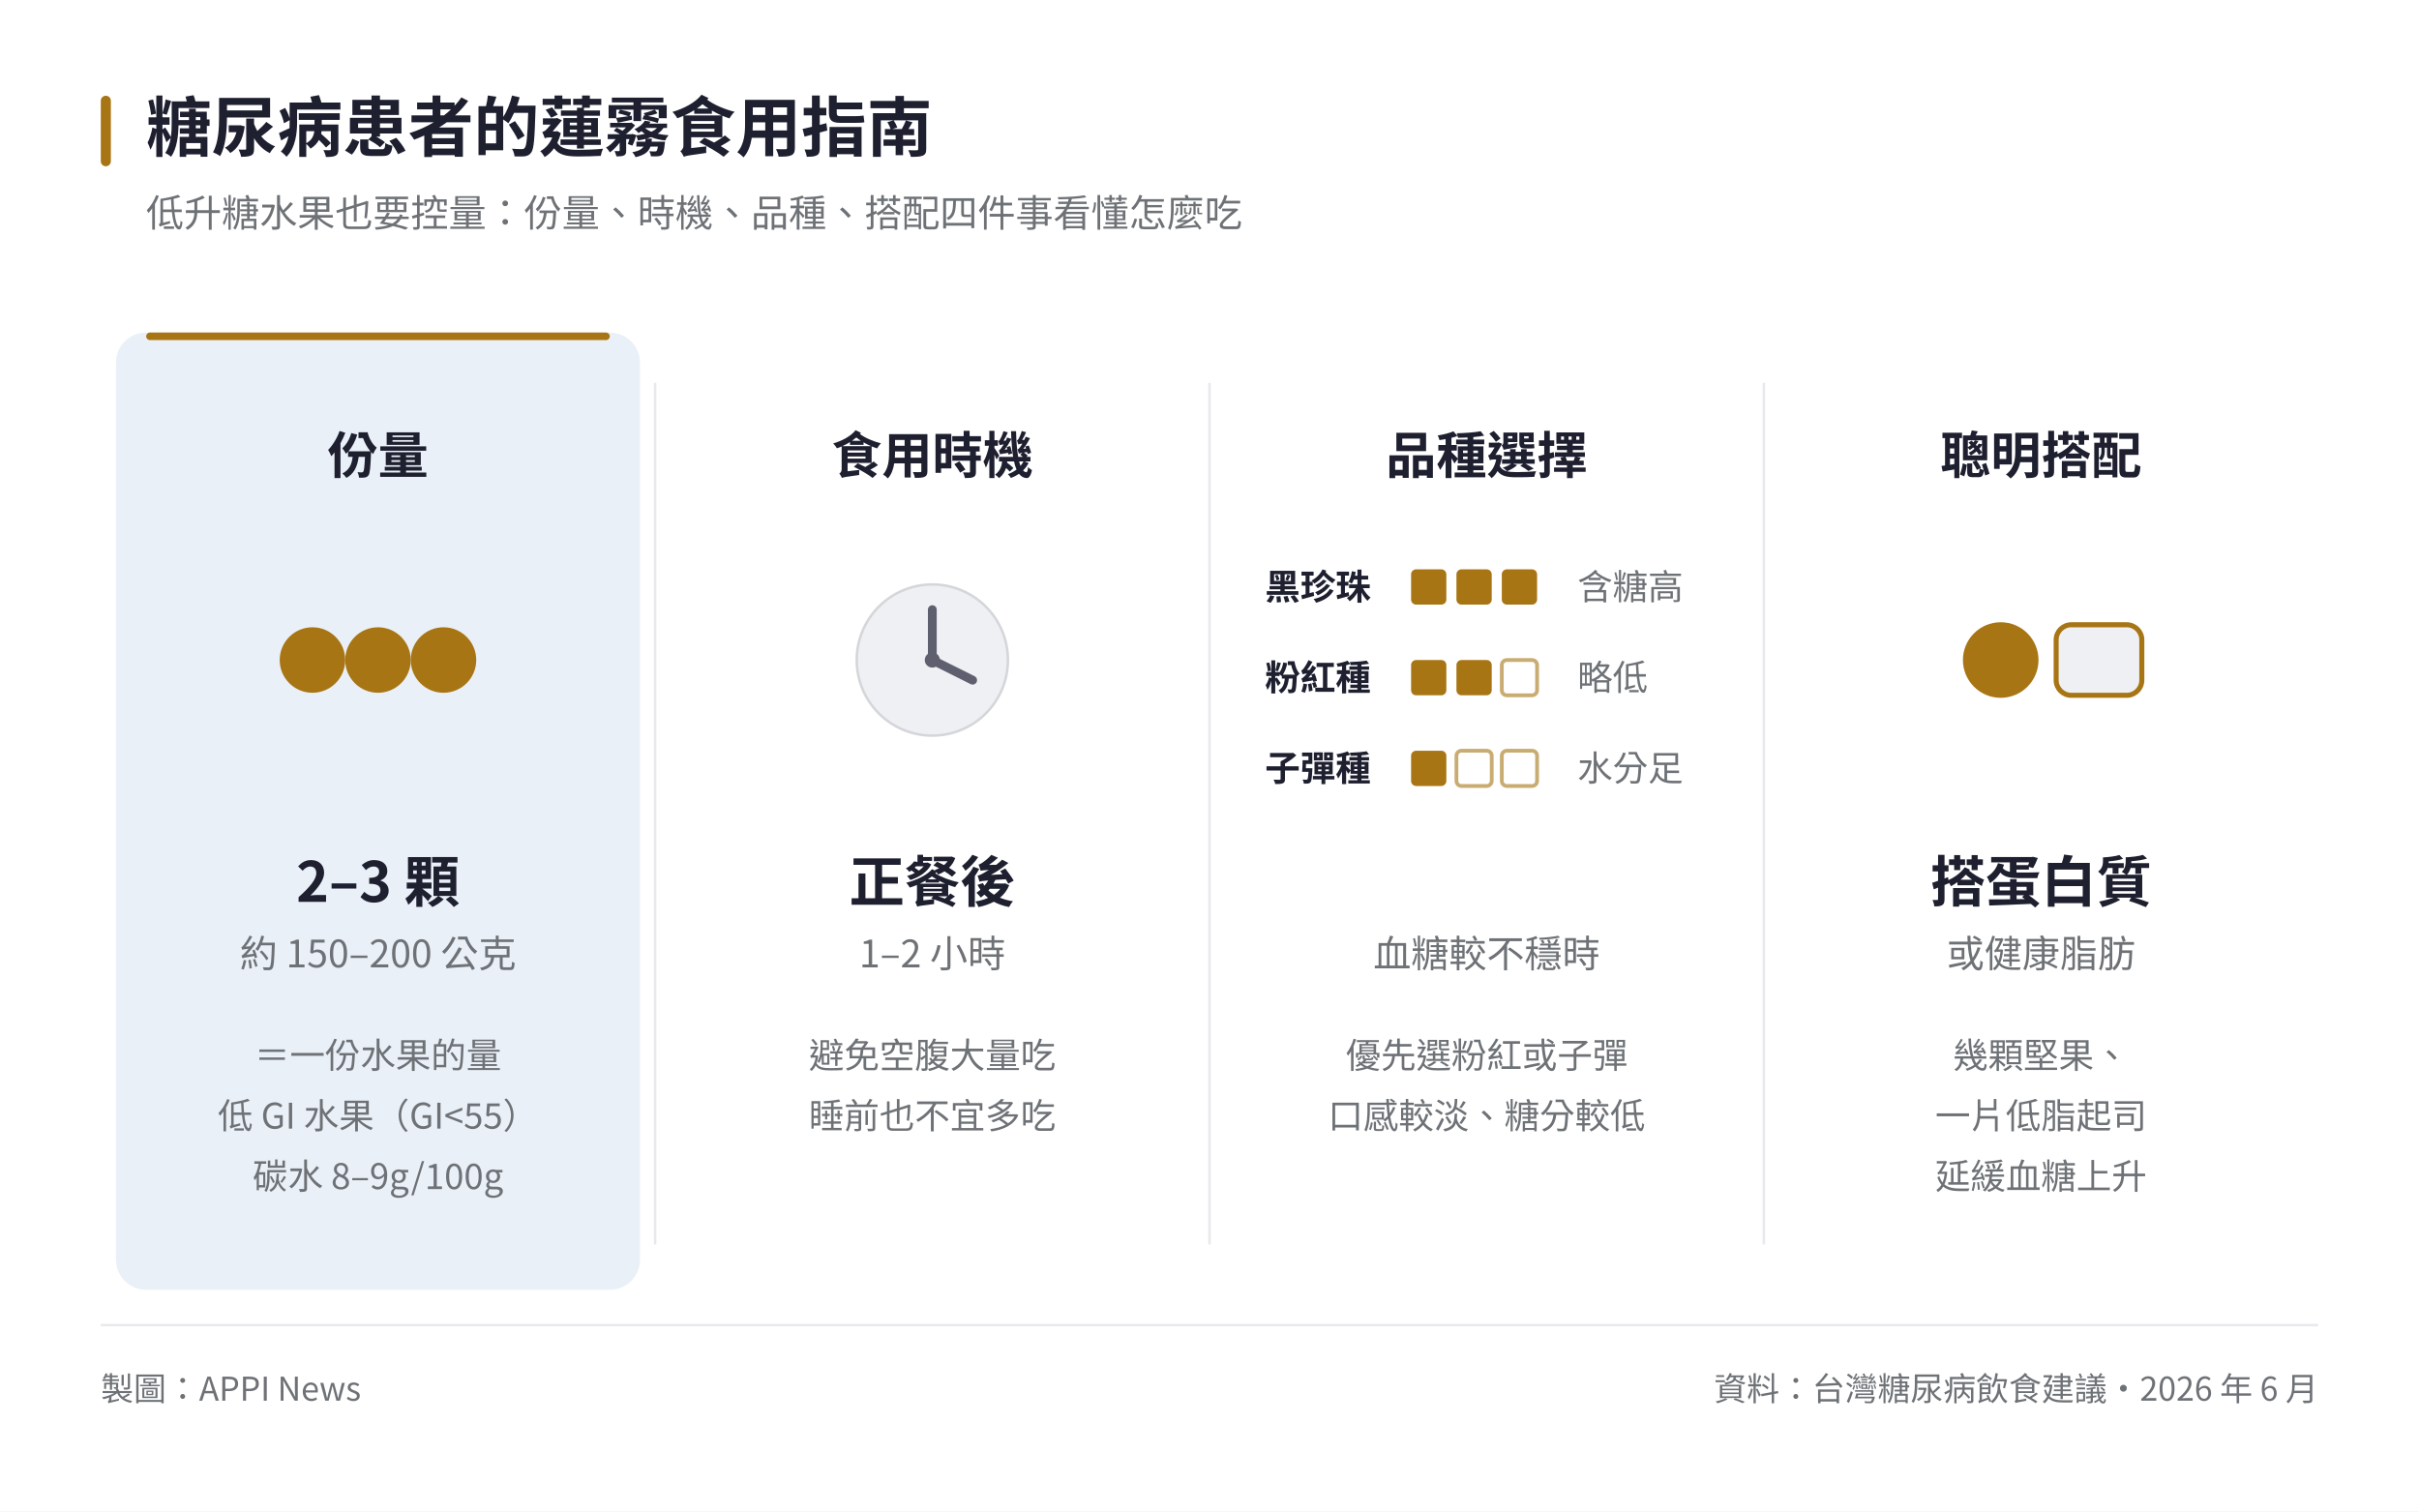
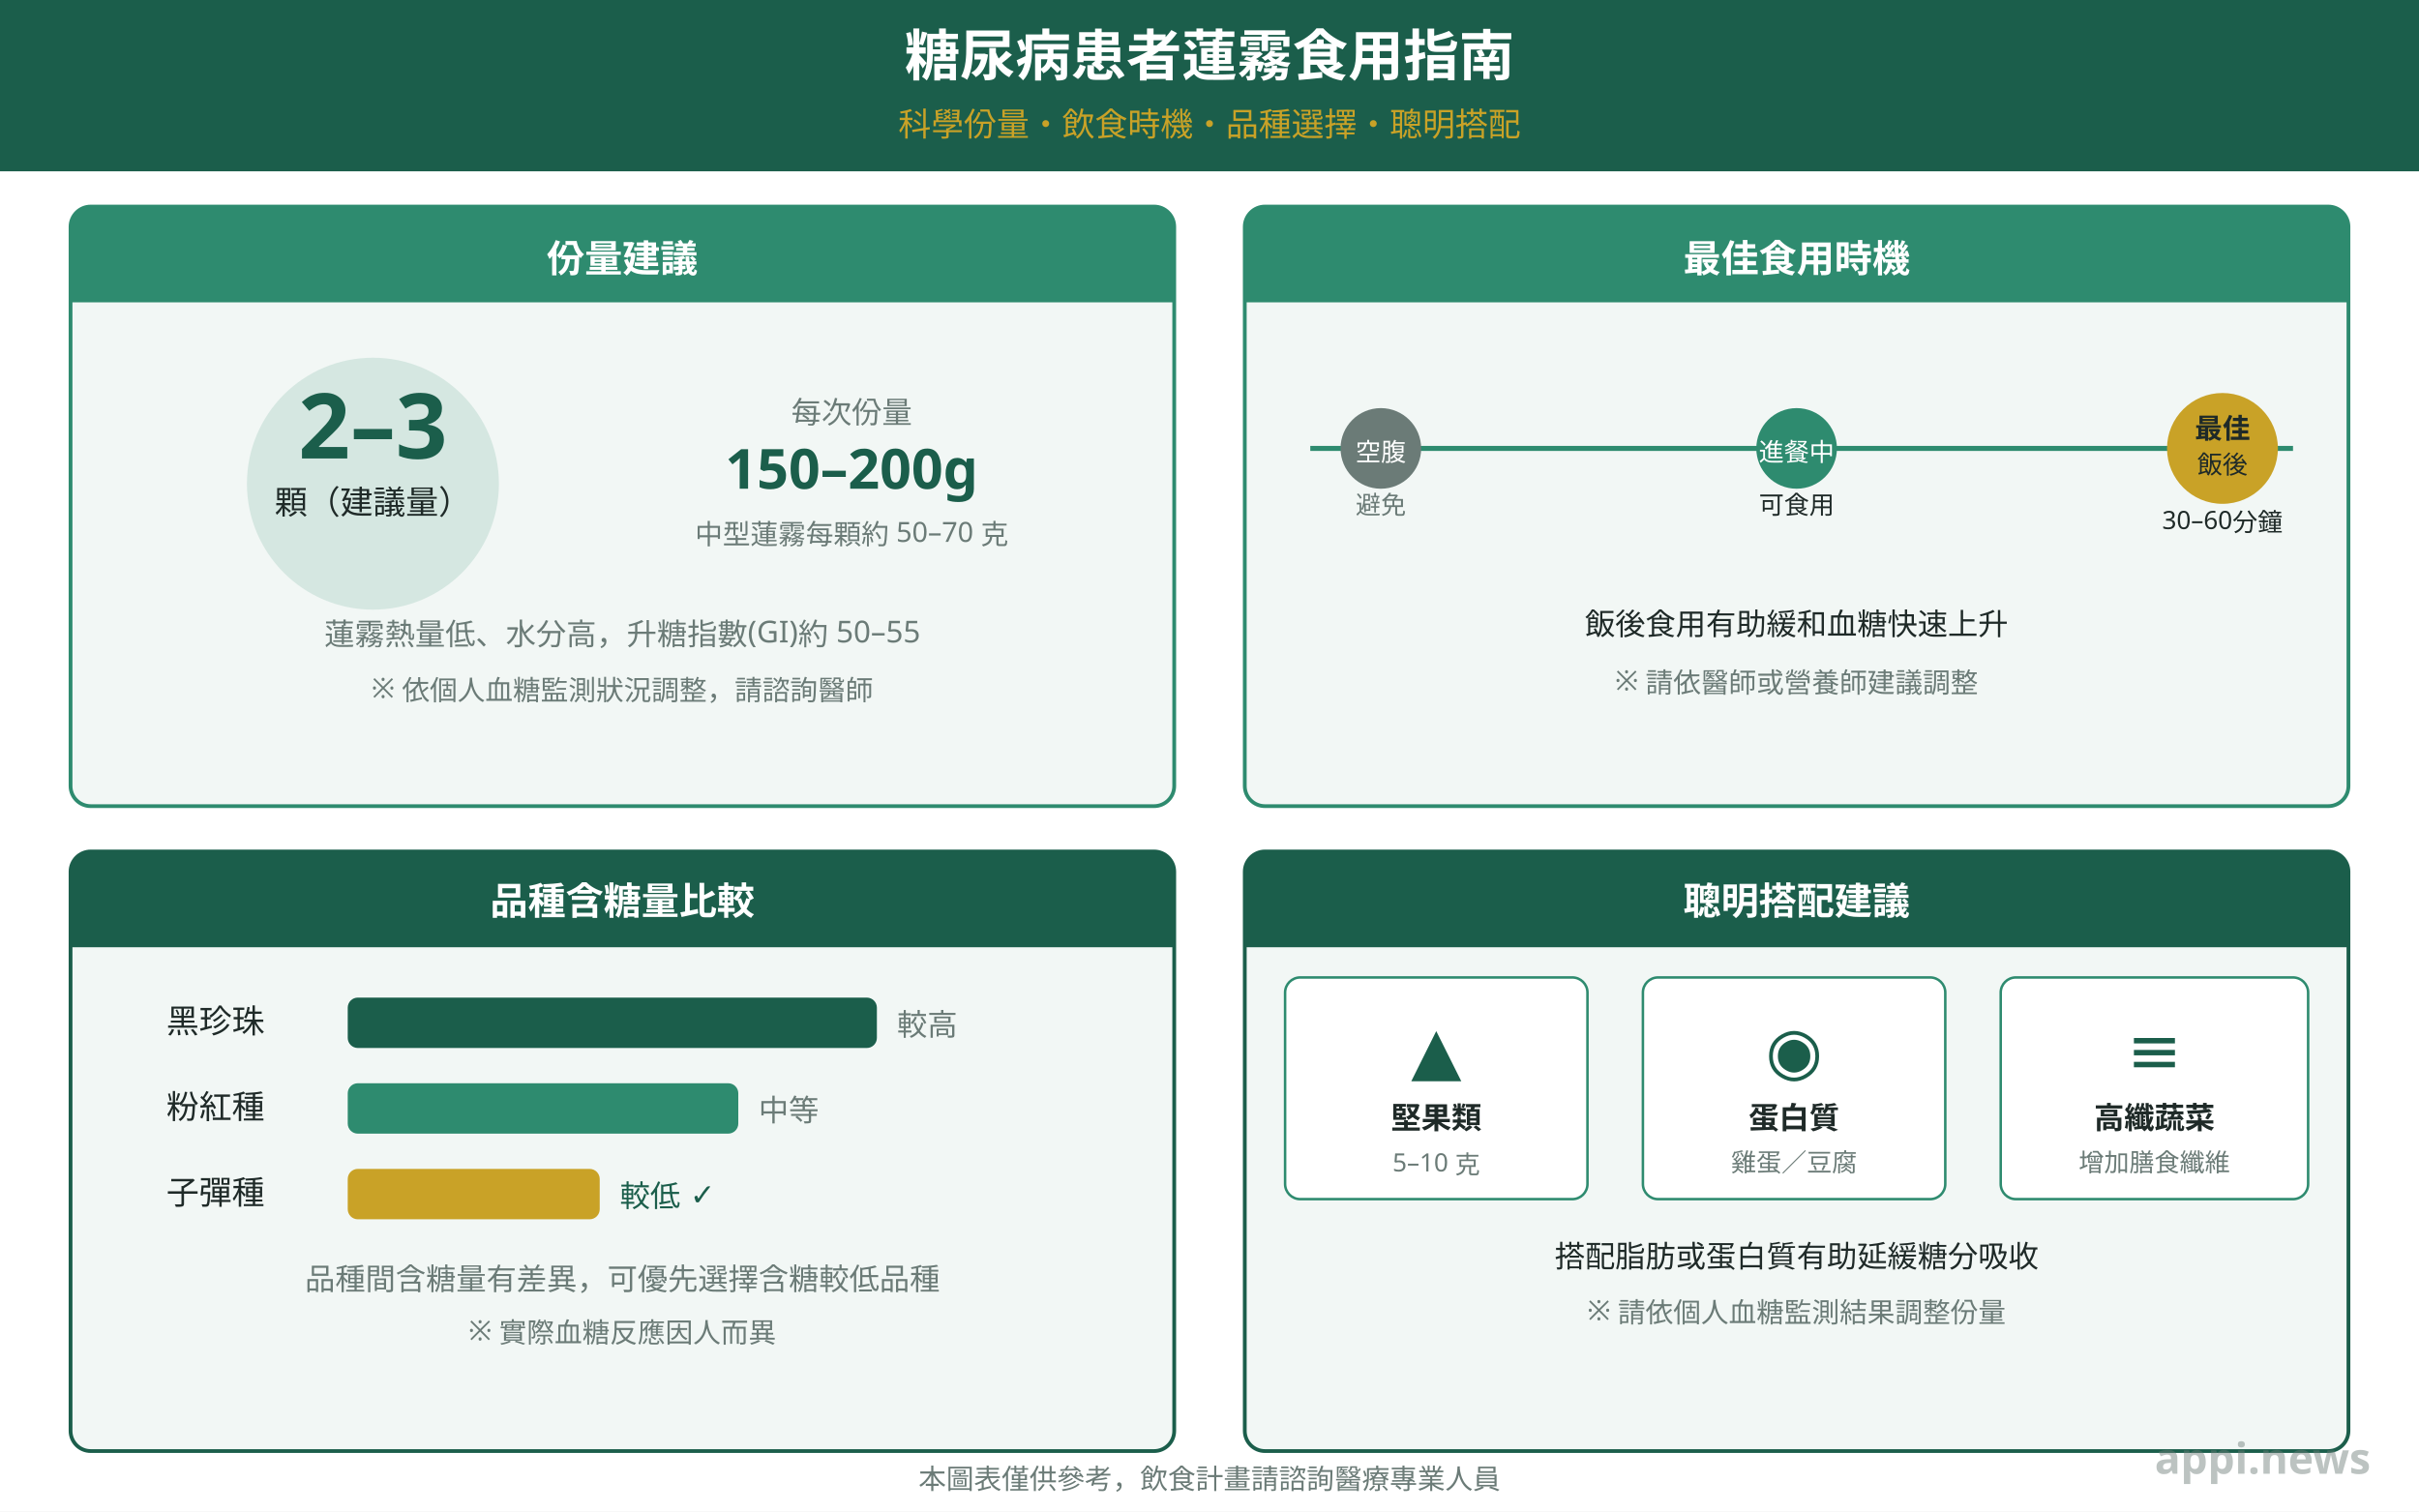
- <svg xmlns="http://www.w3.org/2000/svg" viewBox="0 0 960 600" width="960" height="600" role="img" aria-label="糖尿病患者蓮霧食用指南四要點：每次 2 至 3 顆約 150 至 200 公克、安排在正餐後、依含糖量選品種、搭配蛋白質或健康脂肪">
-   <style>
- text{font-family:'Noto Sans TC','PingFang TC','Microsoft JhengHei','Noto Sans CJK TC','Heiti TC',sans-serif;}
- .title{font-size:26px;font-weight:700;fill:#1e2030;}
- .deck{font-size:15px;fill:#6e7276;}
- .name{font-size:20px;font-weight:700;fill:#1e2030;}
- .key{font-size:22px;font-weight:700;fill:#1e2030;}
- .sub{font-size:15px;fill:#6e7276;}
- .desc{font-size:14px;fill:#6e7276;}
- .vlabel{font-size:14px;font-weight:700;fill:#1e2030;}
- .foot{font-size:13px;fill:#6e7276;}
- </style>
-   <rect width="960" height="600" fill="#ffffff" />
-   <rect x="40" y="38" width="4" height="28" rx="2" fill="#a87515" />
-   <text x="58" y="60" class="title">糖尿病患者的蓮霧食用指南</text>
-   <text x="58" y="90" class="deck">低升糖水果也要控量：份量、時機、品種、搭配四件事看懂怎麼吃</text>
-   <rect x="46" y="132" width="208" height="380" rx="12" fill="#eaf0f8" />
-   <rect x="58" y="132" width="184" height="3" rx="1.5" fill="#a87515" />
-   <line x1="260" y1="152" x2="260" y2="494" stroke="#e8e9ed" stroke-width="1" />
-   <line x1="480" y1="152" x2="480" y2="494" stroke="#e8e9ed" stroke-width="1" />
-   <line x1="700" y1="152" x2="700" y2="494" stroke="#e8e9ed" stroke-width="1" />
-   <g>
-     <text x="150" y="188" text-anchor="middle" class="name">份量</text>
-     <circle cx="124" cy="262" r="13" fill="#a87515" />
-     <circle cx="150" cy="262" r="13" fill="#a87515" />
-     <circle cx="176" cy="262" r="13" fill="#a87515" />
-     <text x="150" y="358" text-anchor="middle" class="key">2–3 顆</text>
-     <text x="150" y="384" text-anchor="middle" class="sub">約 150–200 公克</text>
-     <text x="150" y="424" text-anchor="middle" class="desc">＝一份水果的量</text>
-     <text x="150" y="448" text-anchor="middle" class="desc">低 GI 水果（GI&lt;55）</text>
-     <text x="150" y="472" text-anchor="middle" class="desc">碳水 8–9g/100g</text>
+ <svg xmlns="http://www.w3.org/2000/svg" viewBox="0 0 960 600" width="960" height="600">
+   <defs>
+     <clipPath id="c1">
+       <rect x="28" y="82" width="438" height="238" rx="8" />
+     </clipPath>
+     <clipPath id="c2">
+       <rect x="494" y="82" width="438" height="238" rx="8" />
+     </clipPath>
+     <clipPath id="c3">
+       <rect x="28" y="338" width="438" height="238" rx="8" />
+     </clipPath>
+     <clipPath id="c4">
+       <rect x="494" y="338" width="438" height="238" rx="8" />
+     </clipPath>
+   </defs>
+   <rect width="960" height="600" fill="#FFFFFF" />
+   <rect x="0" y="0" width="960" height="68" fill="#1B5E4B" />
+   <text x="480" y="30" font-family="sans-serif" font-size="22" font-weight="bold" fill="#FFFFFF" text-anchor="middle">糖尿病患者蓮霧食用指南</text>
+   <text x="480" y="54" font-family="sans-serif" font-size="13" fill="#C9A227" text-anchor="middle">科學份量・飲食時機・品種選擇・聰明搭配</text>
+   <g clip-path="url(#c1)">
+     <rect x="28" y="82" width="438" height="238" fill="#F2F7F5" />
+     <rect x="28" y="82" width="438" height="38" fill="#2E8B6F" />
  </g>
-   <g>
-     <text x="370" y="188" text-anchor="middle" class="name">食用時機</text>
-     <circle cx="370" cy="262" r="30" fill="#eef0f3" stroke="#d5d6da" stroke-width="1" />
-     <g stroke="#5e6070" stroke-width="3.5" stroke-linecap="round" fill="none">
-       <path d="M370 262 L370 242" />
-       <path d="M370 262 L386 270" />
-     </g>
-     <circle cx="370" cy="262" r="3" fill="#5e6070" />
-     <text x="370" y="358" text-anchor="middle" class="key">正餐後</text>
-     <text x="370" y="384" text-anchor="middle" class="sub">1–2 小時</text>
-     <text x="370" y="424" text-anchor="middle" class="desc">避免空腹大量吃</text>
-     <text x="370" y="448" text-anchor="middle" class="desc">睡前也不宜多吃</text>
+   <rect x="28" y="82" width="438" height="238" rx="8" fill="none" stroke="#2E8B6F" stroke-width="1.5" />
+   <text x="247" y="108" font-family="sans-serif" font-size="15" font-weight="bold" fill="#FFFFFF" text-anchor="middle">份量建議</text>
+   <circle cx="148" cy="192" r="50" fill="#2E8B6F" opacity="0.15" />
+   <text x="148" y="182" font-family="sans-serif" font-size="36" font-weight="bold" fill="#1B5E4B" text-anchor="middle">2–3</text>
+   <text x="148" y="204" font-family="sans-serif" font-size="13" fill="#1F2A28" text-anchor="middle">顆（建議量）</text>
+   <text x="338" y="168" font-family="sans-serif" font-size="12" fill="#6B7B77" text-anchor="middle">每次份量</text>
+   <text x="338" y="194" font-family="sans-serif" font-size="22" font-weight="bold" fill="#1B5E4B" text-anchor="middle">150–200g</text>
+   <text x="338" y="216" font-family="sans-serif" font-size="11" fill="#6B7B77" text-anchor="middle">中型蓮霧每顆約 50–70 克</text>
+   <text x="247" y="256" font-family="sans-serif" font-size="12" fill="#6B7B77" text-anchor="middle">蓮霧熱量低、水分高，升糖指數(GI)約 50–55</text>
+   <text x="247" y="277" font-family="sans-serif" font-size="11" fill="#6B7B77" text-anchor="middle">※ 依個人血糖監測狀況調整，請諮詢醫師</text>
+   <g clip-path="url(#c2)">
+     <rect x="494" y="82" width="438" height="238" fill="#F2F7F5" />
+     <rect x="494" y="82" width="438" height="38" fill="#2E8B6F" />
  </g>
-   <g>
-     <text x="590" y="188" text-anchor="middle" class="name">品種選擇</text>
-     <text x="502" y="238" class="vlabel">黑珍珠</text>
-     <rect x="560" y="226" width="14" height="14" rx="2" fill="#a87515" />
-     <rect x="578" y="226" width="14" height="14" rx="2" fill="#a87515" />
-     <rect x="596" y="226" width="14" height="14" rx="2" fill="#a87515" />
-     <text x="626" y="238" class="desc">含糖高</text>
-     <text x="502" y="274" class="vlabel">粉紅種</text>
-     <rect x="560" y="262" width="14" height="14" rx="2" fill="#a87515" />
-     <rect x="578" y="262" width="14" height="14" rx="2" fill="#a87515" />
-     <rect x="596" y="262" width="14" height="14" rx="2" fill="none" stroke="#c9ac72" stroke-width="1.5" />
-     <text x="626" y="274" class="desc">略低</text>
-     <text x="502" y="310" class="vlabel">子彈種</text>
-     <rect x="560" y="298" width="14" height="14" rx="2" fill="#a87515" />
-     <rect x="578" y="298" width="14" height="14" rx="2" fill="none" stroke="#c9ac72" stroke-width="1.5" />
-     <rect x="596" y="298" width="14" height="14" rx="2" fill="none" stroke="#c9ac72" stroke-width="1.5" />
-     <text x="626" y="310" class="desc">水分足</text>
-     <text x="590" y="384" text-anchor="middle" class="sub">血糖較不穩時</text>
-     <text x="590" y="424" text-anchor="middle" class="desc">優先選粉紅或子彈</text>
-     <text x="590" y="448" text-anchor="middle" class="desc">口感較淡、糖分較低</text>
+   <rect x="494" y="82" width="438" height="238" rx="8" fill="none" stroke="#2E8B6F" stroke-width="1.5" />
+   <text x="713" y="108" font-family="sans-serif" font-size="15" font-weight="bold" fill="#FFFFFF" text-anchor="middle">最佳食用時機</text>
+   <line x1="520" y1="178" x2="910" y2="178" stroke="#2E8B6F" stroke-width="2" />
+   <circle cx="548" cy="178" r="16" fill="#6B7B77" />
+   <text x="548" y="183" font-family="sans-serif" font-size="10" fill="#FFFFFF" text-anchor="middle">空腹</text>
+   <text x="548" y="204" font-family="sans-serif" font-size="10" fill="#6B7B77" text-anchor="middle">避免</text>
+   <circle cx="713" cy="178" r="16" fill="#2E8B6F" />
+   <text x="713" y="183" font-family="sans-serif" font-size="10" fill="#FFFFFF" text-anchor="middle">進餐中</text>
+   <text x="713" y="204" font-family="sans-serif" font-size="10" fill="#1F2A28" text-anchor="middle">可食用</text>
+   <circle cx="882" cy="178" r="22" fill="#C9A227" />
+   <text x="882" y="174" font-family="sans-serif" font-size="11" font-weight="bold" fill="#1F2A28" text-anchor="middle">最佳</text>
+   <text x="882" y="188" font-family="sans-serif" font-size="10" fill="#1F2A28" text-anchor="middle">飯後</text>
+   <text x="882" y="210" font-family="sans-serif" font-size="10" fill="#1F2A28" text-anchor="middle">30–60分鐘</text>
+   <text x="713" y="252" font-family="sans-serif" font-size="12" fill="#1F2A28" text-anchor="middle">飯後食用有助緩和血糖快速上升</text>
+   <text x="713" y="274" font-family="sans-serif" font-size="11" fill="#6B7B77" text-anchor="middle">※ 請依醫師或營養師建議調整</text>
+   <g clip-path="url(#c3)">
+     <rect x="28" y="338" width="438" height="238" fill="#F2F7F5" />
+     <rect x="28" y="338" width="438" height="38" fill="#1B5E4B" />
  </g>
-   <g>
-     <text x="810" y="188" text-anchor="middle" class="name">聰明搭配</text>
-     <circle cx="794" cy="262" r="15" fill="#a87515" />
-     <rect x="816" y="248" width="34" height="28" rx="6" fill="#eef0f3" stroke="#a87515" stroke-width="2" />
-     <text x="810" y="358" text-anchor="middle" class="key">搭蛋白質</text>
-     <text x="810" y="384" text-anchor="middle" class="sub">或健康脂肪</text>
-     <text x="810" y="424" text-anchor="middle" class="desc">幾顆堅果、</text>
-     <text x="810" y="448" text-anchor="middle" class="desc">一片低脂起司</text>
-     <text x="810" y="472" text-anchor="middle" class="desc">延緩血糖上升</text>
+   <rect x="28" y="338" width="438" height="238" rx="8" fill="none" stroke="#1B5E4B" stroke-width="1.5" />
+   <text x="247" y="363" font-family="sans-serif" font-size="15" font-weight="bold" fill="#FFFFFF" text-anchor="middle">品種含糖量比較</text>
+   <text x="66" y="410" font-family="sans-serif" font-size="13" fill="#1F2A28">黑珍珠</text>
+   <rect x="138" y="396" width="210" height="20" rx="4" fill="#1B5E4B" />
+   <text x="356" y="411" font-family="sans-serif" font-size="12" fill="#6B7B77"> 較高</text>
+   <text x="66" y="444" font-family="sans-serif" font-size="13" fill="#1F2A28">粉紅種</text>
+   <rect x="138" y="430" width="155" height="20" rx="4" fill="#2E8B6F" />
+   <text x="301" y="445" font-family="sans-serif" font-size="12" fill="#6B7B77"> 中等</text>
+   <text x="66" y="478" font-family="sans-serif" font-size="13" fill="#1F2A28">子彈種</text>
+   <rect x="138" y="464" width="100" height="20" rx="4" fill="#C9A227" />
+   <text x="246" y="479" font-family="sans-serif" font-size="12" fill="#1B5E4B"> 較低 ✓</text>
+   <text x="247" y="512" font-family="sans-serif" font-size="12" fill="#6B7B77" text-anchor="middle">品種間含糖量有差異，可優先選擇含糖較低品種</text>
+   <text x="247" y="532" font-family="sans-serif" font-size="11" fill="#6B7B77" text-anchor="middle">※ 實際血糖反應因人而異</text>
+   <g clip-path="url(#c4)">
+     <rect x="494" y="338" width="438" height="238" fill="#F2F7F5" />
+     <rect x="494" y="338" width="438" height="38" fill="#1B5E4B" />
  </g>
-   <line x1="40" y1="526" x2="920" y2="526" stroke="#e8e9ed" stroke-width="1" />
-   <text x="40" y="556" class="foot">製圖：APPI News</text>
-   <text x="920" y="556" text-anchor="end" class="foot">資料：台灣糖尿病飲食建議・2026 年 6 月</text>
+   <rect x="494" y="338" width="438" height="238" rx="8" fill="none" stroke="#1B5E4B" stroke-width="1.5" />
+   <text x="713" y="363" font-family="sans-serif" font-size="15" font-weight="bold" fill="#FFFFFF" text-anchor="middle">聰明搭配建議</text>
+   <rect x="510" y="388" width="120" height="88" rx="6" fill="#FFFFFF" stroke="#2E8B6F" stroke-width="1" />
+   <text x="570" y="426" font-family="sans-serif" font-size="26" fill="#1B5E4B" text-anchor="middle">▲</text>
+   <text x="570" y="448" font-family="sans-serif" font-size="12" font-weight="bold" fill="#1F2A28" text-anchor="middle">堅果類</text>
+   <text x="570" y="465" font-family="sans-serif" font-size="10" fill="#6B7B77" text-anchor="middle">5–10 克</text>
+   <rect x="652" y="388" width="120" height="88" rx="6" fill="#FFFFFF" stroke="#2E8B6F" stroke-width="1" />
+   <text x="712" y="426" font-family="sans-serif" font-size="26" fill="#1B5E4B" text-anchor="middle">◉</text>
+   <text x="712" y="448" font-family="sans-serif" font-size="12" font-weight="bold" fill="#1F2A28" text-anchor="middle">蛋白質</text>
+   <text x="712" y="465" font-family="sans-serif" font-size="10" fill="#6B7B77" text-anchor="middle">雞蛋／豆腐</text>
+   <rect x="794" y="388" width="122" height="88" rx="6" fill="#FFFFFF" stroke="#2E8B6F" stroke-width="1" />
+   <text x="855" y="426" font-family="sans-serif" font-size="26" fill="#1B5E4B" text-anchor="middle">≡</text>
+   <text x="855" y="448" font-family="sans-serif" font-size="12" font-weight="bold" fill="#1F2A28" text-anchor="middle">高纖蔬菜</text>
+   <text x="855" y="465" font-family="sans-serif" font-size="10" fill="#6B7B77" text-anchor="middle">增加膳食纖維</text>
+   <text x="713" y="503" font-family="sans-serif" font-size="12" fill="#1F2A28" text-anchor="middle">搭配脂肪或蛋白質有助延緩糖分吸收</text>
+   <text x="713" y="524" font-family="sans-serif" font-size="11" fill="#6B7B77" text-anchor="middle">※ 請依個人血糖監測結果調整份量</text>
+   <text x="480" y="591" font-family="sans-serif" font-size="11" fill="#6B7B77" text-anchor="middle">本圖表僅供參考，飲食計畫請諮詢醫療專業人員</text>
+   <text x="940.8" y="585" text-anchor="end" font-family="sans-serif" font-size="17" fill="#6B7B77" fill-opacity="0.45" font-weight="600">appi.news</text>
</svg>
